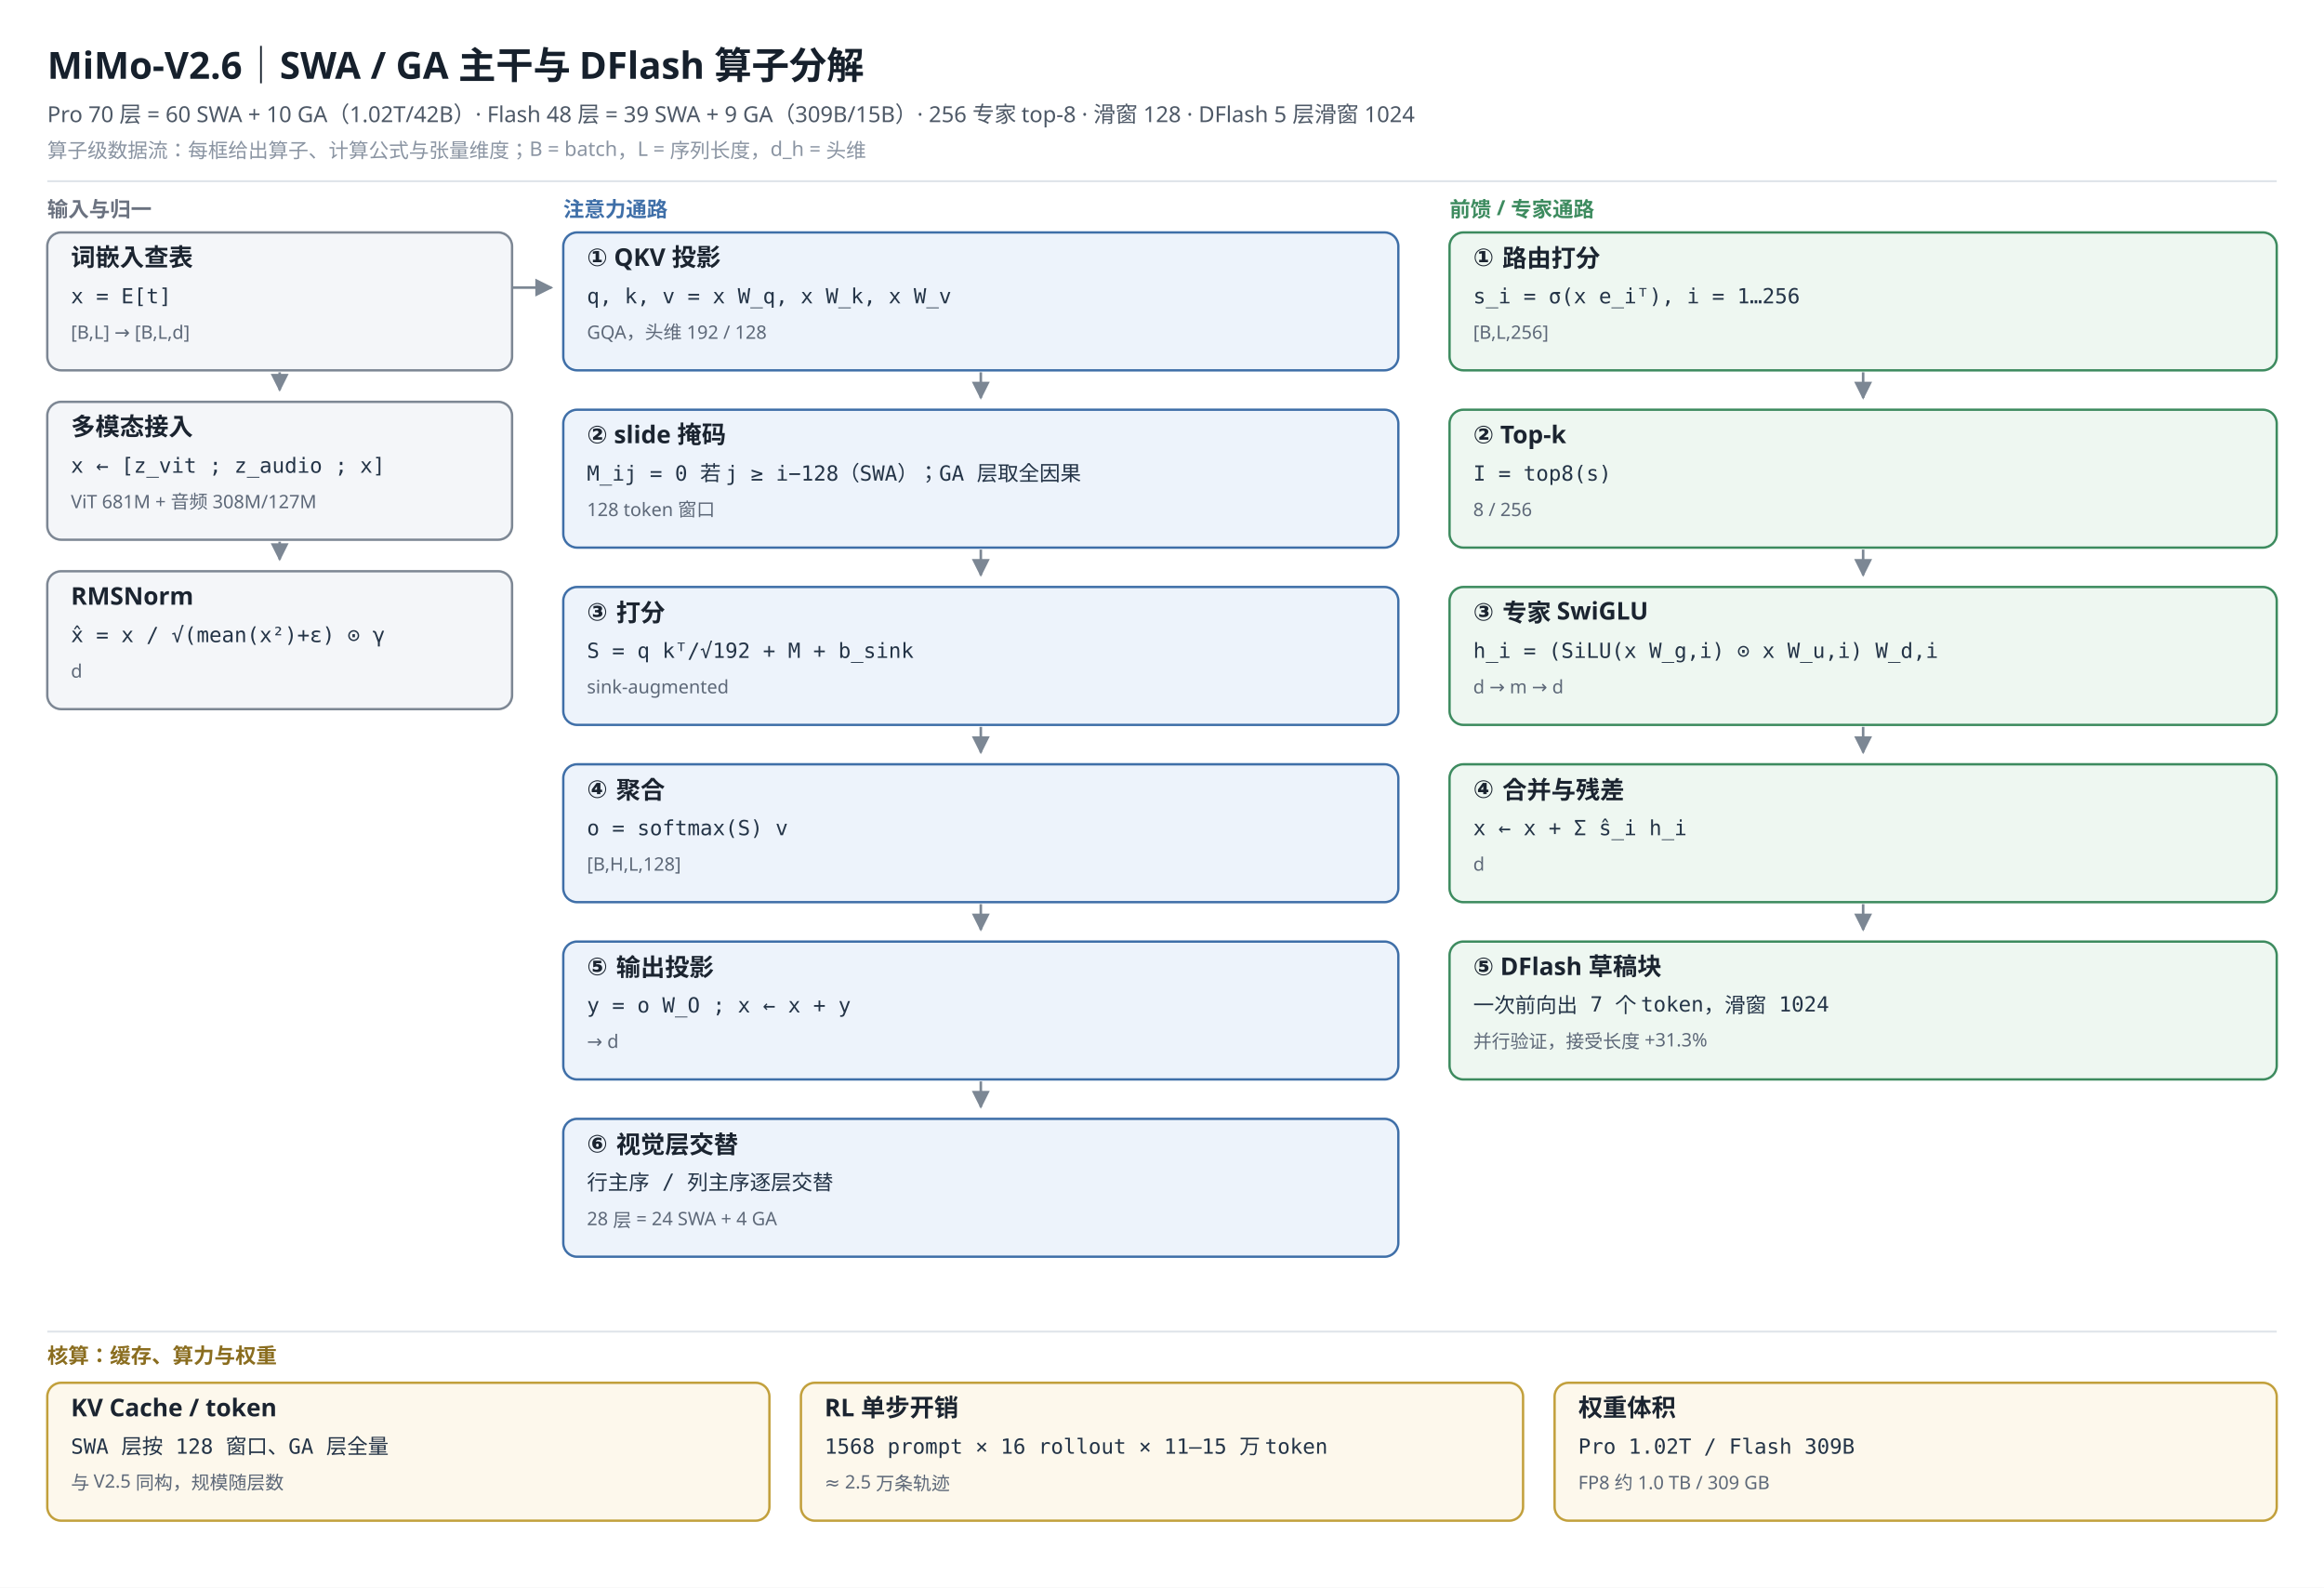
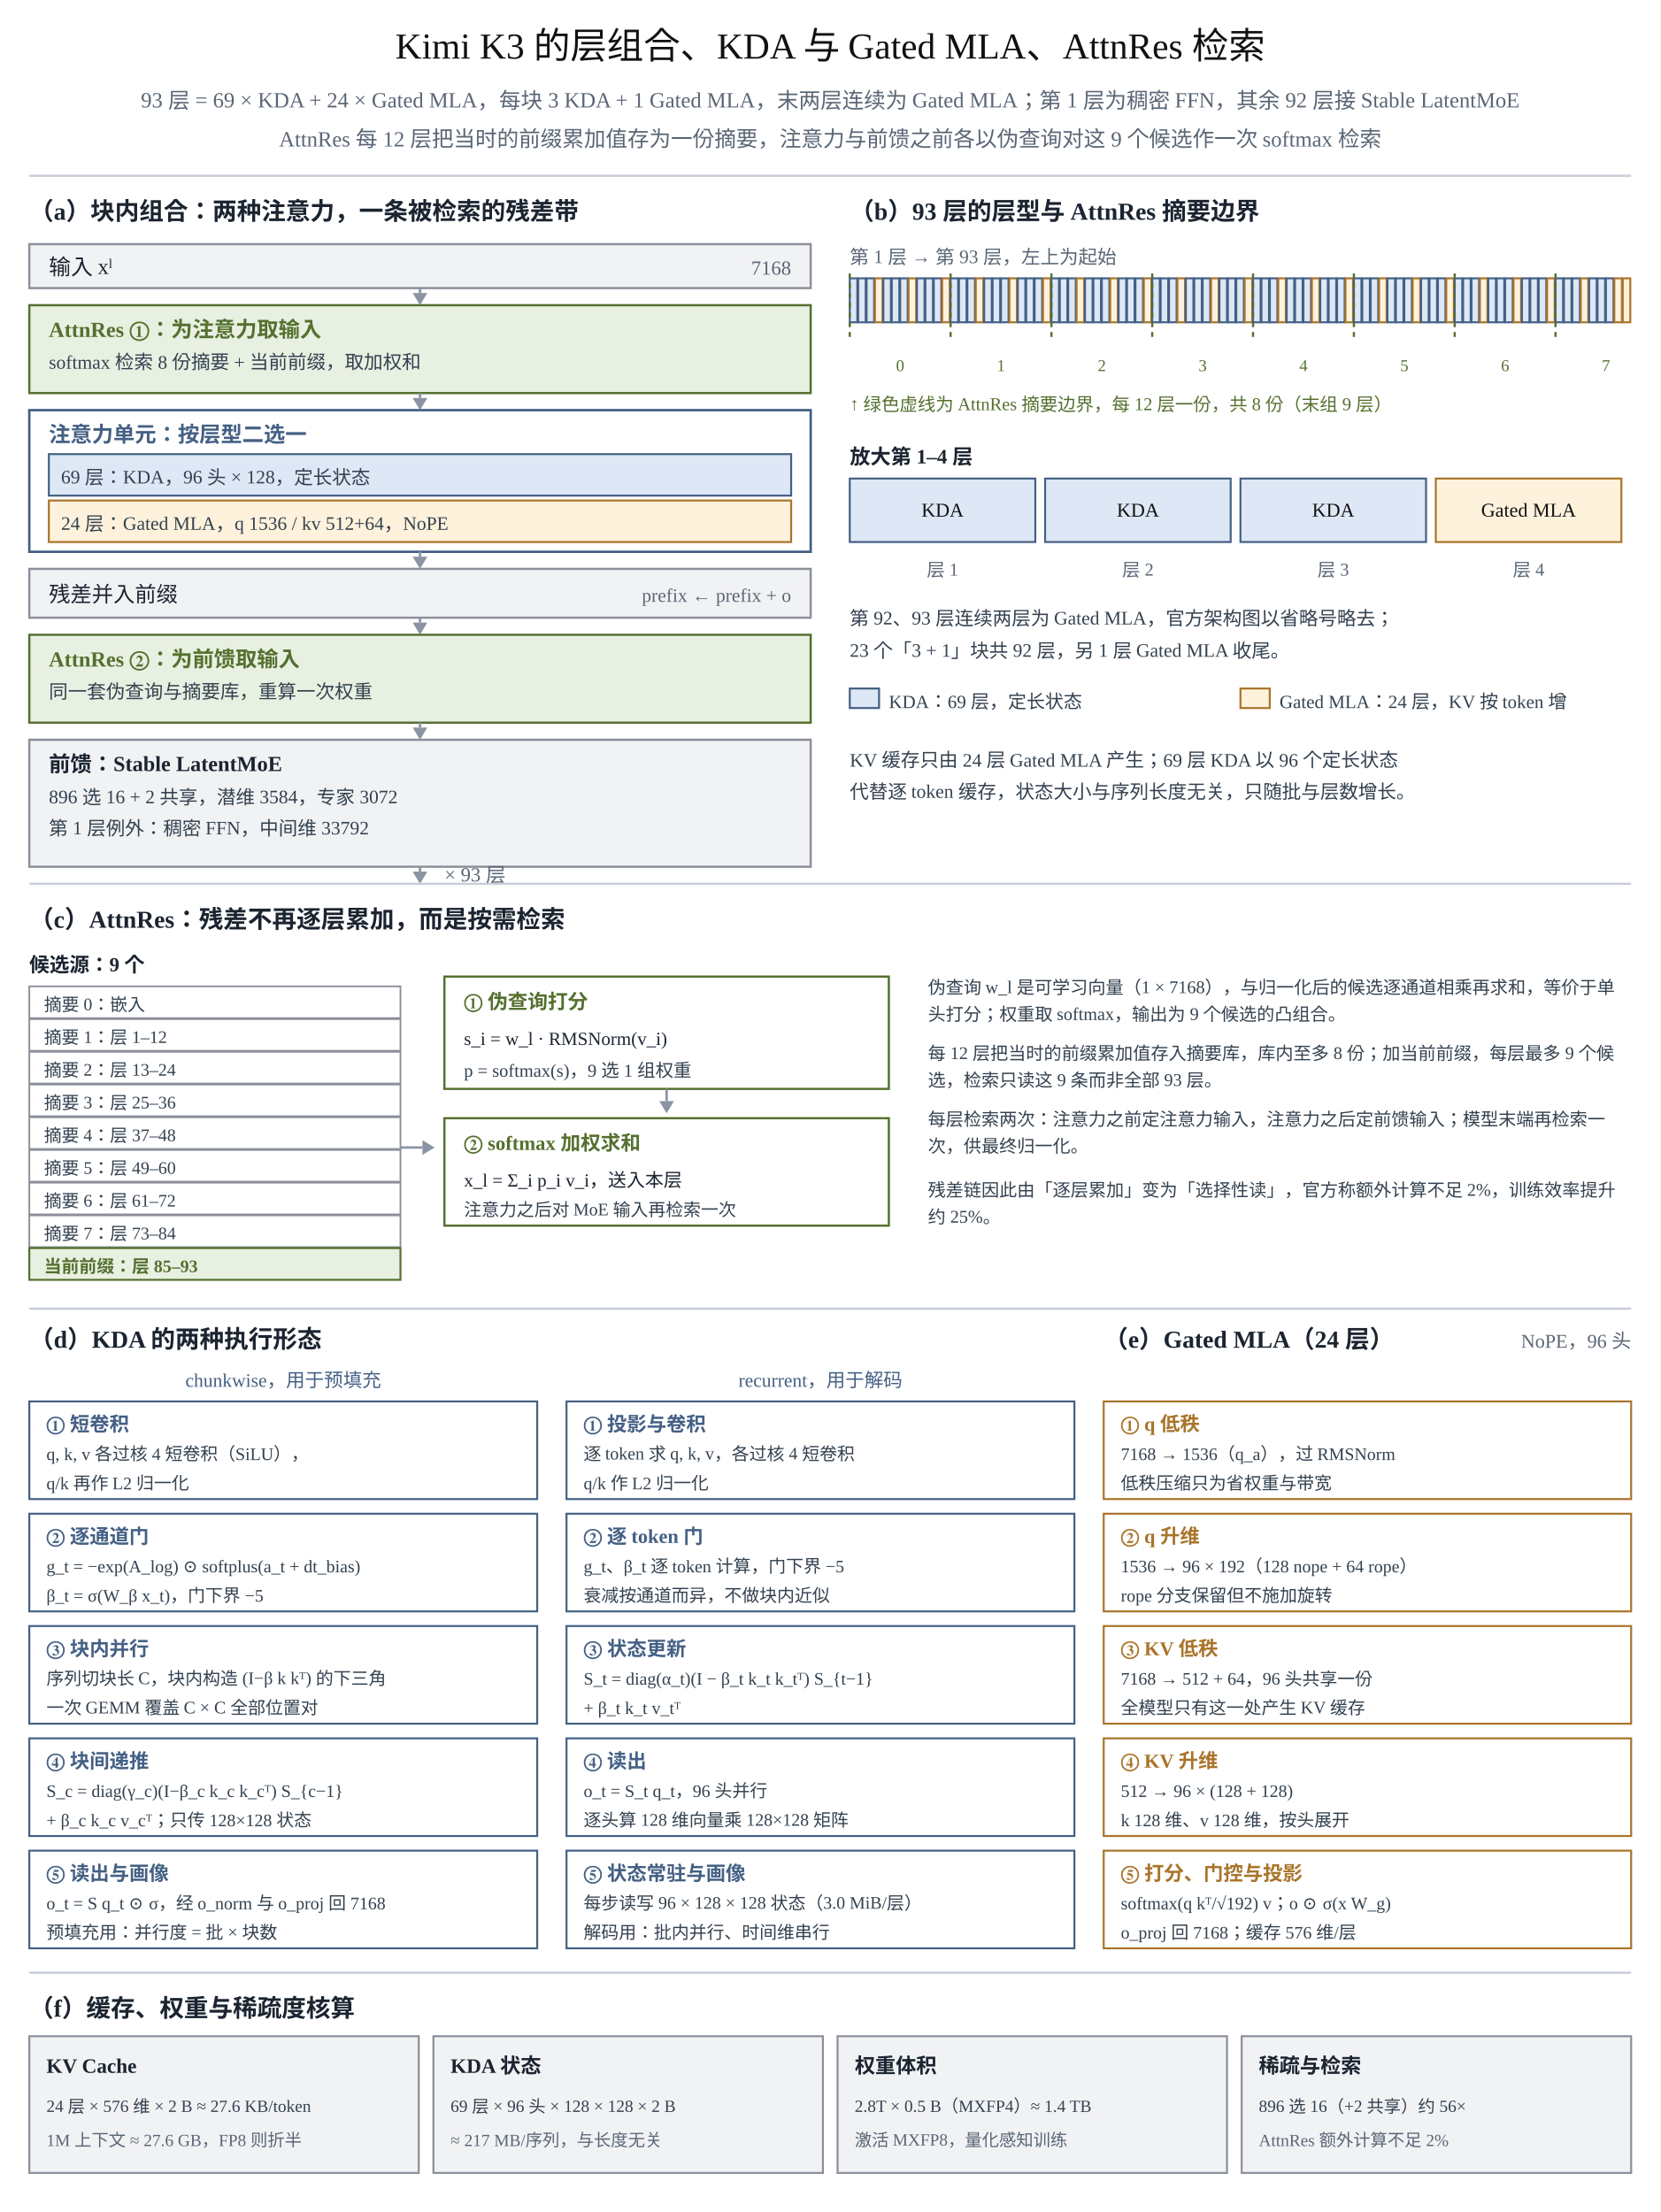
- <svg xmlns="http://www.w3.org/2000/svg" width="1180" height="806" viewBox="0 0 1180 806" font-family="Segoe UI, Microsoft YaHei, PingFang SC, sans-serif">
-   <defs>
-     <marker id="a" viewBox="0 0 10 10" refX="9" refY="5" markerWidth="7" markerHeight="7" orient="auto">
-       <path d="M0,0 L10,5 L0,10 z" fill="#7c8794" />
-     </marker>
-   </defs>
-   <rect width="1180" height="806" fill="#ffffff" />
-   <text x="24" y="40" font-size="19" font-weight="700" fill="#16202c">MiMo-V2.6｜SWA / GA 主干与 DFlash 算子分解</text>
-   <text x="24" y="62" font-size="11.2" fill="#4d5866">Pro 70 层 = 60 SWA + 10 GA（1.02T/42B）· Flash 48 层 = 39 SWA + 9 GA（309B/15B）· 256 专家 top-8 · 滑窗 128 · DFlash 5 层滑窗 1024</text>
-   <text x="24" y="80" font-size="10.2" fill="#8a94a2">算子级数据流：每框给出算子、计算公式与张量维度；B = batch，L = 序列长度，d_h = 头维</text>
-   <line x1="24" y1="92" x2="1156" y2="92" stroke="#dfe4ea" stroke-width="1" />
-   <text x="24" y="110" font-size="10.6" font-weight="700" fill="#6b7280">输入与归一</text>
-   <text x="286" y="110" font-size="10.6" font-weight="700" fill="#3f6fa8">注意力通路</text>
-   <text x="736" y="110" font-size="10.6" font-weight="700" fill="#3d8b5f">前馈 / 专家通路</text>
-   <rect x="24" y="118" width="236" height="70" rx="7" fill="#f4f6f9" stroke="#7d8794" stroke-width="1.2" />
-   <text x="36" y="135" font-size="12.4" font-weight="700" fill="#1b2430">词嵌入查表</text>
-   <text x="36" y="154" font-size="10.6" fill="#243447" font-family="Consolas, Cascadia Mono, monospace">x = E[t]</text>
-   <text x="36" y="172" font-size="9.4" fill="#5d6878">[B,L] → [B,L,d]</text>
-   <rect x="24" y="204" width="236" height="70" rx="7" fill="#f4f6f9" stroke="#7d8794" stroke-width="1.2" />
-   <text x="36" y="221" font-size="12.4" font-weight="700" fill="#1b2430">多模态接入</text>
-   <text x="36" y="240" font-size="10.6" fill="#243447" font-family="Consolas, Cascadia Mono, monospace">x ← [z_vit ; z_audio ; x]</text>
-   <text x="36" y="258" font-size="9.4" fill="#5d6878">ViT 681M + 音频 308M/127M</text>
-   <rect x="24" y="290" width="236" height="70" rx="7" fill="#f4f6f9" stroke="#7d8794" stroke-width="1.2" />
-   <text x="36" y="307" font-size="12.4" font-weight="700" fill="#1b2430">RMSNorm</text>
-   <text x="36" y="326" font-size="10.6" fill="#243447" font-family="Consolas, Cascadia Mono, monospace">x̂ = x / √(mean(x²)+ε) ⊙ γ</text>
-   <text x="36" y="344" font-size="9.4" fill="#5d6878">d</text>
-   <rect x="286" y="118" width="424" height="70" rx="7" fill="#edf3fb" stroke="#3f6fa8" stroke-width="1.2" />
-   <text x="298" y="135" font-size="12.4" font-weight="700" fill="#1b2430">① QKV 投影</text>
-   <text x="298" y="154" font-size="10.6" fill="#243447" font-family="Consolas, Cascadia Mono, monospace">q, k, v = x W_q, x W_k, x W_v</text>
-   <text x="298" y="172" font-size="9.4" fill="#5d6878">GQA，头维 192 / 128</text>
-   <rect x="286" y="208" width="424" height="70" rx="7" fill="#edf3fb" stroke="#3f6fa8" stroke-width="1.2" />
-   <text x="298" y="225" font-size="12.4" font-weight="700" fill="#1b2430">② slide 掩码</text>
-   <text x="298" y="244" font-size="10.6" fill="#243447" font-family="Consolas, Cascadia Mono, monospace">M_ij = 0 若 j ≥ i−128（SWA）；GA 层取全因果</text>
-   <text x="298" y="262" font-size="9.4" fill="#5d6878">128 token 窗口</text>
-   <rect x="286" y="298" width="424" height="70" rx="7" fill="#edf3fb" stroke="#3f6fa8" stroke-width="1.2" />
-   <text x="298" y="315" font-size="12.4" font-weight="700" fill="#1b2430">③ 打分</text>
-   <text x="298" y="334" font-size="10.6" fill="#243447" font-family="Consolas, Cascadia Mono, monospace">S = q kᵀ/√192 + M + b_sink</text>
-   <text x="298" y="352" font-size="9.4" fill="#5d6878">sink-augmented</text>
-   <rect x="286" y="388" width="424" height="70" rx="7" fill="#edf3fb" stroke="#3f6fa8" stroke-width="1.2" />
-   <text x="298" y="405" font-size="12.4" font-weight="700" fill="#1b2430">④ 聚合</text>
-   <text x="298" y="424" font-size="10.6" fill="#243447" font-family="Consolas, Cascadia Mono, monospace">o = softmax(S) v</text>
-   <text x="298" y="442" font-size="9.4" fill="#5d6878">[B,H,L,128]</text>
-   <rect x="286" y="478" width="424" height="70" rx="7" fill="#edf3fb" stroke="#3f6fa8" stroke-width="1.2" />
-   <text x="298" y="495" font-size="12.4" font-weight="700" fill="#1b2430">⑤ 输出投影</text>
-   <text x="298" y="514" font-size="10.6" fill="#243447" font-family="Consolas, Cascadia Mono, monospace">y = o W_O ;  x ← x + y</text>
-   <text x="298" y="532" font-size="9.4" fill="#5d6878">→ d</text>
-   <rect x="286" y="568" width="424" height="70" rx="7" fill="#edf3fb" stroke="#3f6fa8" stroke-width="1.2" />
-   <text x="298" y="585" font-size="12.4" font-weight="700" fill="#1b2430">⑥ 视觉层交替</text>
-   <text x="298" y="604" font-size="10.6" fill="#243447" font-family="Consolas, Cascadia Mono, monospace">行主序 / 列主序逐层交替</text>
-   <text x="298" y="622" font-size="9.4" fill="#5d6878">28 层 = 24 SWA + 4 GA</text>
-   <rect x="736" y="118" width="420" height="70" rx="7" fill="#eef7f1" stroke="#3d8b5f" stroke-width="1.2" />
-   <text x="748" y="135" font-size="12.4" font-weight="700" fill="#1b2430">① 路由打分</text>
-   <text x="748" y="154" font-size="10.6" fill="#243447" font-family="Consolas, Cascadia Mono, monospace">s_i = σ(x e_iᵀ),  i = 1…256</text>
-   <text x="748" y="172" font-size="9.4" fill="#5d6878">[B,L,256]</text>
-   <rect x="736" y="208" width="420" height="70" rx="7" fill="#eef7f1" stroke="#3d8b5f" stroke-width="1.2" />
-   <text x="748" y="225" font-size="12.4" font-weight="700" fill="#1b2430">② Top-k</text>
-   <text x="748" y="244" font-size="10.6" fill="#243447" font-family="Consolas, Cascadia Mono, monospace">I = top8(s)</text>
-   <text x="748" y="262" font-size="9.4" fill="#5d6878">8 / 256</text>
-   <rect x="736" y="298" width="420" height="70" rx="7" fill="#eef7f1" stroke="#3d8b5f" stroke-width="1.2" />
-   <text x="748" y="315" font-size="12.4" font-weight="700" fill="#1b2430">③ 专家 SwiGLU</text>
-   <text x="748" y="334" font-size="10.6" fill="#243447" font-family="Consolas, Cascadia Mono, monospace">h_i = (SiLU(x W_g,i) ⊙ x W_u,i) W_d,i</text>
-   <text x="748" y="352" font-size="9.4" fill="#5d6878">d → m → d</text>
-   <rect x="736" y="388" width="420" height="70" rx="7" fill="#eef7f1" stroke="#3d8b5f" stroke-width="1.2" />
-   <text x="748" y="405" font-size="12.4" font-weight="700" fill="#1b2430">④ 合并与残差</text>
-   <text x="748" y="424" font-size="10.6" fill="#243447" font-family="Consolas, Cascadia Mono, monospace">x ← x + Σ ŝ_i h_i</text>
-   <text x="748" y="442" font-size="9.4" fill="#5d6878">d</text>
-   <rect x="736" y="478" width="420" height="70" rx="7" fill="#eef7f1" stroke="#3d8b5f" stroke-width="1.2" />
-   <text x="748" y="495" font-size="12.4" font-weight="700" fill="#1b2430">⑤ DFlash 草稿块</text>
-   <text x="748" y="514" font-size="10.6" fill="#243447" font-family="Consolas, Cascadia Mono, monospace">一次前向出 7 个 token，滑窗 1024</text>
-   <text x="748" y="532" font-size="9.4" fill="#5d6878">并行验证，接受长度 +31.3%</text>
-   <line x1="142.0" y1="189" x2="142.0" y2="198" stroke="#7c8794" stroke-width="1.3" marker-end="url(#a)" />
-   <line x1="142.0" y1="275" x2="142.0" y2="284" stroke="#7c8794" stroke-width="1.3" marker-end="url(#a)" />
-   <line x1="498.0" y1="189" x2="498.0" y2="202" stroke="#7c8794" stroke-width="1.3" marker-end="url(#a)" />
-   <line x1="498.0" y1="279" x2="498.0" y2="292" stroke="#7c8794" stroke-width="1.3" marker-end="url(#a)" />
-   <line x1="498.0" y1="369" x2="498.0" y2="382" stroke="#7c8794" stroke-width="1.3" marker-end="url(#a)" />
-   <line x1="498.0" y1="459" x2="498.0" y2="472" stroke="#7c8794" stroke-width="1.3" marker-end="url(#a)" />
-   <line x1="498.0" y1="549" x2="498.0" y2="562" stroke="#7c8794" stroke-width="1.3" marker-end="url(#a)" />
-   <line x1="946.0" y1="189" x2="946.0" y2="202" stroke="#7c8794" stroke-width="1.3" marker-end="url(#a)" />
-   <line x1="946.0" y1="279" x2="946.0" y2="292" stroke="#7c8794" stroke-width="1.3" marker-end="url(#a)" />
-   <line x1="946.0" y1="369" x2="946.0" y2="382" stroke="#7c8794" stroke-width="1.3" marker-end="url(#a)" />
-   <line x1="946.0" y1="459" x2="946.0" y2="472" stroke="#7c8794" stroke-width="1.3" marker-end="url(#a)" />
-   <line x1="260" y1="146" x2="280" y2="146" stroke="#7c8794" stroke-width="1.3" marker-end="url(#a)" />
-   <line x1="24" y1="676" x2="1156" y2="676" stroke="#dfe4ea" stroke-width="1" />
-   <text x="24" y="692" font-size="10.6" font-weight="700" fill="#8a6d1f">核算：缓存、算力与权重</text>
-   <rect x="24.0" y="702" width="366.667" height="70" rx="7" fill="#fdf8ec" stroke="#c2a03c" stroke-width="1.2" />
-   <text x="36.0" y="719" font-size="12.4" font-weight="700" fill="#1b2430">KV Cache / token</text>
-   <text x="36.0" y="738" font-size="10.6" fill="#243447" font-family="Consolas, Cascadia Mono, monospace">SWA 层按 128 窗口、GA 层全量</text>
-   <text x="36.0" y="756" font-size="9.4" fill="#5d6878">与 V2.5 同构，规模随层数</text>
-   <rect x="406.667" y="702" width="366.667" height="70" rx="7" fill="#fdf8ec" stroke="#c2a03c" stroke-width="1.2" />
-   <text x="418.667" y="719" font-size="12.4" font-weight="700" fill="#1b2430">RL 单步开销</text>
-   <text x="418.667" y="738" font-size="10.6" fill="#243447" font-family="Consolas, Cascadia Mono, monospace">1568 prompt × 16 rollout × 11–15 万 token</text>
-   <text x="418.667" y="756" font-size="9.4" fill="#5d6878">≈ 2.5 万条轨迹</text>
-   <rect x="789.333" y="702" width="366.667" height="70" rx="7" fill="#fdf8ec" stroke="#c2a03c" stroke-width="1.2" />
-   <text x="801.333" y="719" font-size="12.4" font-weight="700" fill="#1b2430">权重体积</text>
-   <text x="801.333" y="738" font-size="10.6" fill="#243447" font-family="Consolas, Cascadia Mono, monospace">Pro 1.02T / Flash 309B</text>
-   <text x="801.333" y="756" font-size="9.4" fill="#5d6878">FP8 约 1.0 TB / 309 GB</text>
+ <svg xmlns="http://www.w3.org/2000/svg" viewBox="0 0 680 906" font-family="Georgia, 'Times New Roman', serif">
+   <rect x="0" y="0" width="680" height="906" fill="#ffffff" />
+   <text x="340.0" y="24" font-size="15" fill="#111111" text-anchor="middle">Kimi K3 的层组合、KDA 与 Gated MLA、AttnRes 检索</text>
+   <text x="340.0" y="44" font-size="8.9" fill="#5a6675" text-anchor="middle">93 层 = 69 × KDA + 24 × Gated MLA，每块 3 KDA + 1 Gated MLA，末两层连续为 Gated MLA；第 1 层为稠密 FFN，其余 92 层接 Stable LatentMoE</text>
+   <text x="340.0" y="60" font-size="8.9" fill="#5a6675" text-anchor="middle">AttnRes 每 12 层把当时的前缀累加值存为一份摘要，注意力与前馈之前各以伪查询对这 9 个候选作一次 softmax 检索</text>
+   <line x1="12" y1="72" x2="668" y2="72" stroke="#c9cfd8" stroke-width="0.9" />
+   <text x="12" y="90" font-size="10.0" fill="#1b2430" font-weight="bold">（a）块内组合：两种注意力，一条被检索的残差带</text>
+   <rect x="12" y="100" width="320" height="18" fill="#f1f2f4" stroke="#8b8f99" stroke-width="0.9" />
+   <text x="20" y="112.5" font-size="9.0" fill="#1b2430">输入 xˡ</text>
+   <text x="324" y="112.5" font-size="8.2" fill="#5a6675" text-anchor="end">7168</text>
+   <line x1="172.0" y1="118" x2="172.0" y2="120" stroke="#8a94a3" stroke-width="1" />
+   <path d="M169.0,120 L172.0,125 L175.0,120 z" fill="#8a94a3" />
+   <rect x="12" y="125" width="320" height="36" fill="#e8f0e2" stroke="#55702f" stroke-width="0.9" />
+   <text x="20" y="138" font-size="8.8" fill="#55702f" font-weight="bold">AttnRes ①：为注意力取输入</text>
+   <text x="20" y="151" font-size="7.8" fill="#33414f">softmax 检索 8 份摘要 + 当前前缀，取加权和</text>
+   <line x1="172.0" y1="161" x2="172.0" y2="163" stroke="#8a94a3" stroke-width="1" />
+   <path d="M169.0,163 L172.0,168 L175.0,163 z" fill="#8a94a3" />
+   <rect x="12" y="168" width="320" height="58" fill="#ffffff" stroke="#446084" stroke-width="1.0" />
+   <text x="20" y="181" font-size="8.8" fill="#446084" font-weight="bold">注意力单元：按层型二选一</text>
+   <rect x="20" y="186" width="304" height="17" fill="#dde7f5" stroke="#446084" stroke-width="0.8" />
+   <text x="25" y="198" font-size="7.8" fill="#33414f">69 层：KDA，96 头 × 128，定长状态</text>
+   <rect x="20" y="205" width="304" height="17" fill="#fff2dc" stroke="#a9742a" stroke-width="0.8" />
+   <text x="25" y="217" font-size="7.8" fill="#33414f">24 层：Gated MLA，q 1536 / kv 512+64，NoPE</text>
+   <line x1="172.0" y1="226" x2="172.0" y2="228" stroke="#8a94a3" stroke-width="1" />
+   <path d="M169.0,228 L172.0,233 L175.0,228 z" fill="#8a94a3" />
+   <rect x="12" y="233" width="320" height="20" fill="#f1f2f4" stroke="#8b8f99" stroke-width="0.9" />
+   <text x="20" y="246.5" font-size="8.8" fill="#1b2430">残差并入前缀</text>
+   <text x="324" y="246.5" font-size="7.8" fill="#5a6675" text-anchor="end">prefix ← prefix + o</text>
+   <line x1="172.0" y1="253" x2="172.0" y2="255" stroke="#8a94a3" stroke-width="1" />
+   <path d="M169.0,255 L172.0,260 L175.0,255 z" fill="#8a94a3" />
+   <rect x="12" y="260" width="320" height="36" fill="#e8f0e2" stroke="#55702f" stroke-width="0.9" />
+   <text x="20" y="273" font-size="8.8" fill="#55702f" font-weight="bold">AttnRes ②：为前馈取输入</text>
+   <text x="20" y="286" font-size="7.8" fill="#33414f">同一套伪查询与摘要库，重算一次权重</text>
+   <line x1="172.0" y1="296" x2="172.0" y2="298" stroke="#8a94a3" stroke-width="1" />
+   <path d="M169.0,298 L172.0,303 L175.0,298 z" fill="#8a94a3" />
+   <rect x="12" y="303" width="320" height="52" fill="#f1f2f4" stroke="#8b8f99" stroke-width="0.9" />
+   <text x="20" y="316" font-size="8.8" fill="#1b2430" font-weight="bold">前馈：Stable LatentMoE</text>
+   <text x="20" y="329" font-size="7.8" fill="#33414f">896 选 16 + 2 共享，潜维 3584，专家 3072</text>
+   <text x="20" y="342" font-size="7.8" fill="#33414f">第 1 层例外：稠密 FFN，中间维 33792</text>
+   <line x1="172.0" y1="355" x2="172.0" y2="357" stroke="#8a94a3" stroke-width="1" />
+   <path d="M169.0,357 L172.0,362 L175.0,357 z" fill="#8a94a3" />
+   <text x="182.0" y="361" font-size="8.2" fill="#5a6675">× 93 层</text>
+   <text x="348" y="90" font-size="10.0" fill="#1b2430" font-weight="bold">（b）93 层的层型与 AttnRes 摘要边界</text>
+   <text x="348" y="108" font-size="7.8" fill="#5a6675">第 1 层 → 第 93 层，左上为起始</text>
+   <rect x="348.0" y="114" width="3.091" height="18" fill="#dde7f5" stroke="#446084" stroke-width="0.8" />
+   <rect x="351.441" y="114" width="3.091" height="18" fill="#dde7f5" stroke="#446084" stroke-width="0.8" />
+   <rect x="354.882" y="114" width="3.091" height="18" fill="#dde7f5" stroke="#446084" stroke-width="0.8" />
+   <rect x="358.323" y="114" width="3.091" height="18" fill="#fff2dc" stroke="#a9742a" stroke-width="0.8" />
+   <rect x="361.763" y="114" width="3.091" height="18" fill="#dde7f5" stroke="#446084" stroke-width="0.8" />
+   <rect x="365.204" y="114" width="3.091" height="18" fill="#dde7f5" stroke="#446084" stroke-width="0.8" />
+   <rect x="368.645" y="114" width="3.091" height="18" fill="#dde7f5" stroke="#446084" stroke-width="0.8" />
+   <rect x="372.086" y="114" width="3.091" height="18" fill="#fff2dc" stroke="#a9742a" stroke-width="0.8" />
+   <rect x="375.527" y="114" width="3.091" height="18" fill="#dde7f5" stroke="#446084" stroke-width="0.8" />
+   <rect x="378.968" y="114" width="3.091" height="18" fill="#dde7f5" stroke="#446084" stroke-width="0.8" />
+   <rect x="382.409" y="114" width="3.091" height="18" fill="#dde7f5" stroke="#446084" stroke-width="0.8" />
+   <rect x="385.849" y="114" width="3.091" height="18" fill="#fff2dc" stroke="#a9742a" stroke-width="0.8" />
+   <rect x="389.29" y="114" width="3.091" height="18" fill="#dde7f5" stroke="#446084" stroke-width="0.8" />
+   <rect x="392.731" y="114" width="3.091" height="18" fill="#dde7f5" stroke="#446084" stroke-width="0.8" />
+   <rect x="396.172" y="114" width="3.091" height="18" fill="#dde7f5" stroke="#446084" stroke-width="0.8" />
+   <rect x="399.613" y="114" width="3.091" height="18" fill="#fff2dc" stroke="#a9742a" stroke-width="0.8" />
+   <rect x="403.054" y="114" width="3.091" height="18" fill="#dde7f5" stroke="#446084" stroke-width="0.8" />
+   <rect x="406.495" y="114" width="3.091" height="18" fill="#dde7f5" stroke="#446084" stroke-width="0.8" />
+   <rect x="409.935" y="114" width="3.091" height="18" fill="#dde7f5" stroke="#446084" stroke-width="0.8" />
+   <rect x="413.376" y="114" width="3.091" height="18" fill="#fff2dc" stroke="#a9742a" stroke-width="0.8" />
+   <rect x="416.817" y="114" width="3.091" height="18" fill="#dde7f5" stroke="#446084" stroke-width="0.8" />
+   <rect x="420.258" y="114" width="3.091" height="18" fill="#dde7f5" stroke="#446084" stroke-width="0.8" />
+   <rect x="423.699" y="114" width="3.091" height="18" fill="#dde7f5" stroke="#446084" stroke-width="0.8" />
+   <rect x="427.14" y="114" width="3.091" height="18" fill="#fff2dc" stroke="#a9742a" stroke-width="0.8" />
+   <rect x="430.581" y="114" width="3.091" height="18" fill="#dde7f5" stroke="#446084" stroke-width="0.8" />
+   <rect x="434.022" y="114" width="3.091" height="18" fill="#dde7f5" stroke="#446084" stroke-width="0.8" />
+   <rect x="437.462" y="114" width="3.091" height="18" fill="#dde7f5" stroke="#446084" stroke-width="0.8" />
+   <rect x="440.903" y="114" width="3.091" height="18" fill="#fff2dc" stroke="#a9742a" stroke-width="0.8" />
+   <rect x="444.344" y="114" width="3.091" height="18" fill="#dde7f5" stroke="#446084" stroke-width="0.8" />
+   <rect x="447.785" y="114" width="3.091" height="18" fill="#dde7f5" stroke="#446084" stroke-width="0.8" />
+   <rect x="451.226" y="114" width="3.091" height="18" fill="#dde7f5" stroke="#446084" stroke-width="0.8" />
+   <rect x="454.667" y="114" width="3.091" height="18" fill="#fff2dc" stroke="#a9742a" stroke-width="0.8" />
+   <rect x="458.108" y="114" width="3.091" height="18" fill="#dde7f5" stroke="#446084" stroke-width="0.8" />
+   <rect x="461.548" y="114" width="3.091" height="18" fill="#dde7f5" stroke="#446084" stroke-width="0.8" />
+   <rect x="464.989" y="114" width="3.091" height="18" fill="#dde7f5" stroke="#446084" stroke-width="0.8" />
+   <rect x="468.43" y="114" width="3.091" height="18" fill="#fff2dc" stroke="#a9742a" stroke-width="0.8" />
+   <rect x="471.871" y="114" width="3.091" height="18" fill="#dde7f5" stroke="#446084" stroke-width="0.8" />
+   <rect x="475.312" y="114" width="3.091" height="18" fill="#dde7f5" stroke="#446084" stroke-width="0.8" />
+   <rect x="478.753" y="114" width="3.091" height="18" fill="#dde7f5" stroke="#446084" stroke-width="0.8" />
+   <rect x="482.194" y="114" width="3.091" height="18" fill="#fff2dc" stroke="#a9742a" stroke-width="0.8" />
+   <rect x="485.634" y="114" width="3.091" height="18" fill="#dde7f5" stroke="#446084" stroke-width="0.8" />
+   <rect x="489.075" y="114" width="3.091" height="18" fill="#dde7f5" stroke="#446084" stroke-width="0.8" />
+   <rect x="492.516" y="114" width="3.091" height="18" fill="#dde7f5" stroke="#446084" stroke-width="0.8" />
+   <rect x="495.957" y="114" width="3.091" height="18" fill="#fff2dc" stroke="#a9742a" stroke-width="0.8" />
+   <rect x="499.398" y="114" width="3.091" height="18" fill="#dde7f5" stroke="#446084" stroke-width="0.8" />
+   <rect x="502.839" y="114" width="3.091" height="18" fill="#dde7f5" stroke="#446084" stroke-width="0.8" />
+   <rect x="506.28" y="114" width="3.091" height="18" fill="#dde7f5" stroke="#446084" stroke-width="0.8" />
+   <rect x="509.72" y="114" width="3.091" height="18" fill="#fff2dc" stroke="#a9742a" stroke-width="0.8" />
+   <rect x="513.161" y="114" width="3.091" height="18" fill="#dde7f5" stroke="#446084" stroke-width="0.8" />
+   <rect x="516.602" y="114" width="3.091" height="18" fill="#dde7f5" stroke="#446084" stroke-width="0.8" />
+   <rect x="520.043" y="114" width="3.091" height="18" fill="#dde7f5" stroke="#446084" stroke-width="0.8" />
+   <rect x="523.484" y="114" width="3.091" height="18" fill="#fff2dc" stroke="#a9742a" stroke-width="0.8" />
+   <rect x="526.925" y="114" width="3.091" height="18" fill="#dde7f5" stroke="#446084" stroke-width="0.8" />
+   <rect x="530.366" y="114" width="3.091" height="18" fill="#dde7f5" stroke="#446084" stroke-width="0.8" />
+   <rect x="533.806" y="114" width="3.091" height="18" fill="#dde7f5" stroke="#446084" stroke-width="0.8" />
+   <rect x="537.247" y="114" width="3.091" height="18" fill="#fff2dc" stroke="#a9742a" stroke-width="0.8" />
+   <rect x="540.688" y="114" width="3.091" height="18" fill="#dde7f5" stroke="#446084" stroke-width="0.8" />
+   <rect x="544.129" y="114" width="3.091" height="18" fill="#dde7f5" stroke="#446084" stroke-width="0.8" />
+   <rect x="547.57" y="114" width="3.091" height="18" fill="#dde7f5" stroke="#446084" stroke-width="0.8" />
+   <rect x="551.011" y="114" width="3.091" height="18" fill="#fff2dc" stroke="#a9742a" stroke-width="0.8" />
+   <rect x="554.452" y="114" width="3.091" height="18" fill="#dde7f5" stroke="#446084" stroke-width="0.8" />
+   <rect x="557.892" y="114" width="3.091" height="18" fill="#dde7f5" stroke="#446084" stroke-width="0.8" />
+   <rect x="561.333" y="114" width="3.091" height="18" fill="#dde7f5" stroke="#446084" stroke-width="0.8" />
+   <rect x="564.774" y="114" width="3.091" height="18" fill="#fff2dc" stroke="#a9742a" stroke-width="0.8" />
+   <rect x="568.215" y="114" width="3.091" height="18" fill="#dde7f5" stroke="#446084" stroke-width="0.8" />
+   <rect x="571.656" y="114" width="3.091" height="18" fill="#dde7f5" stroke="#446084" stroke-width="0.8" />
+   <rect x="575.097" y="114" width="3.091" height="18" fill="#dde7f5" stroke="#446084" stroke-width="0.8" />
+   <rect x="578.538" y="114" width="3.091" height="18" fill="#fff2dc" stroke="#a9742a" stroke-width="0.8" />
+   <rect x="581.978" y="114" width="3.091" height="18" fill="#dde7f5" stroke="#446084" stroke-width="0.8" />
+   <rect x="585.419" y="114" width="3.091" height="18" fill="#dde7f5" stroke="#446084" stroke-width="0.8" />
+   <rect x="588.86" y="114" width="3.091" height="18" fill="#dde7f5" stroke="#446084" stroke-width="0.8" />
+   <rect x="592.301" y="114" width="3.091" height="18" fill="#fff2dc" stroke="#a9742a" stroke-width="0.8" />
+   <rect x="595.742" y="114" width="3.091" height="18" fill="#dde7f5" stroke="#446084" stroke-width="0.8" />
+   <rect x="599.183" y="114" width="3.091" height="18" fill="#dde7f5" stroke="#446084" stroke-width="0.8" />
+   <rect x="602.624" y="114" width="3.091" height="18" fill="#dde7f5" stroke="#446084" stroke-width="0.8" />
+   <rect x="606.065" y="114" width="3.091" height="18" fill="#fff2dc" stroke="#a9742a" stroke-width="0.8" />
+   <rect x="609.505" y="114" width="3.091" height="18" fill="#dde7f5" stroke="#446084" stroke-width="0.8" />
+   <rect x="612.946" y="114" width="3.091" height="18" fill="#dde7f5" stroke="#446084" stroke-width="0.8" />
+   <rect x="616.387" y="114" width="3.091" height="18" fill="#dde7f5" stroke="#446084" stroke-width="0.8" />
+   <rect x="619.828" y="114" width="3.091" height="18" fill="#fff2dc" stroke="#a9742a" stroke-width="0.8" />
+   <rect x="623.269" y="114" width="3.091" height="18" fill="#dde7f5" stroke="#446084" stroke-width="0.8" />
+   <rect x="626.71" y="114" width="3.091" height="18" fill="#dde7f5" stroke="#446084" stroke-width="0.8" />
+   <rect x="630.151" y="114" width="3.091" height="18" fill="#dde7f5" stroke="#446084" stroke-width="0.8" />
+   <rect x="633.591" y="114" width="3.091" height="18" fill="#fff2dc" stroke="#a9742a" stroke-width="0.8" />
+   <rect x="637.032" y="114" width="3.091" height="18" fill="#dde7f5" stroke="#446084" stroke-width="0.8" />
+   <rect x="640.473" y="114" width="3.091" height="18" fill="#dde7f5" stroke="#446084" stroke-width="0.8" />
+   <rect x="643.914" y="114" width="3.091" height="18" fill="#dde7f5" stroke="#446084" stroke-width="0.8" />
+   <rect x="647.355" y="114" width="3.091" height="18" fill="#fff2dc" stroke="#a9742a" stroke-width="0.8" />
+   <rect x="650.796" y="114" width="3.091" height="18" fill="#dde7f5" stroke="#446084" stroke-width="0.8" />
+   <rect x="654.237" y="114" width="3.091" height="18" fill="#dde7f5" stroke="#446084" stroke-width="0.8" />
+   <rect x="657.677" y="114" width="3.091" height="18" fill="#dde7f5" stroke="#446084" stroke-width="0.8" />
+   <rect x="661.118" y="114" width="3.091" height="18" fill="#fff2dc" stroke="#a9742a" stroke-width="0.8" />
+   <rect x="664.559" y="114" width="3.091" height="18" fill="#fff2dc" stroke="#a9742a" stroke-width="0.8" />
+   <line x1="348.0" y1="112" x2="348.0" y2="140" stroke="#55702f" stroke-width="0.9" stroke-dasharray="2 2" />
+   <text x="368.645" y="152" font-size="6.8" fill="#55702f" text-anchor="middle">0</text>
+   <line x1="389.29" y1="112" x2="389.29" y2="140" stroke="#55702f" stroke-width="0.9" stroke-dasharray="2 2" />
+   <text x="409.935" y="152" font-size="6.8" fill="#55702f" text-anchor="middle">1</text>
+   <line x1="430.581" y1="112" x2="430.581" y2="140" stroke="#55702f" stroke-width="0.9" stroke-dasharray="2 2" />
+   <text x="451.226" y="152" font-size="6.8" fill="#55702f" text-anchor="middle">2</text>
+   <line x1="471.871" y1="112" x2="471.871" y2="140" stroke="#55702f" stroke-width="0.9" stroke-dasharray="2 2" />
+   <text x="492.516" y="152" font-size="6.8" fill="#55702f" text-anchor="middle">3</text>
+   <line x1="513.161" y1="112" x2="513.161" y2="140" stroke="#55702f" stroke-width="0.9" stroke-dasharray="2 2" />
+   <text x="533.806" y="152" font-size="6.8" fill="#55702f" text-anchor="middle">4</text>
+   <line x1="554.452" y1="112" x2="554.452" y2="140" stroke="#55702f" stroke-width="0.9" stroke-dasharray="2 2" />
+   <text x="575.097" y="152" font-size="6.8" fill="#55702f" text-anchor="middle">5</text>
+   <line x1="595.742" y1="112" x2="595.742" y2="140" stroke="#55702f" stroke-width="0.9" stroke-dasharray="2 2" />
+   <text x="616.387" y="152" font-size="6.8" fill="#55702f" text-anchor="middle">6</text>
+   <line x1="637.032" y1="112" x2="637.032" y2="140" stroke="#55702f" stroke-width="0.9" stroke-dasharray="2 2" />
+   <text x="657.677" y="152" font-size="6.8" fill="#55702f" text-anchor="middle">7</text>
+   <text x="348" y="168" font-size="7.4" fill="#55702f">↑ 绿色虚线为 AttnRes 摘要边界，每 12 层一份，共 8 份（末组 9 层）</text>
+   <text x="348" y="190" font-size="8.4" fill="#1b2430" font-weight="bold">放大第 1–4 层</text>
+   <rect x="348.0" y="196" width="76.0" height="26" fill="#dde7f5" stroke="#446084" stroke-width="0.8" />
+   <text x="386.0" y="211.6" font-size="8.0" fill="#111111" text-anchor="middle">KDA</text>
+   <text x="386.0" y="236" font-size="7.4" fill="#5a6675" text-anchor="middle">层 1</text>
+   <rect x="428.0" y="196" width="76.0" height="26" fill="#dde7f5" stroke="#446084" stroke-width="0.8" />
+   <text x="466.0" y="211.6" font-size="8.0" fill="#111111" text-anchor="middle">KDA</text>
+   <text x="466.0" y="236" font-size="7.4" fill="#5a6675" text-anchor="middle">层 2</text>
+   <rect x="508.0" y="196" width="76.0" height="26" fill="#dde7f5" stroke="#446084" stroke-width="0.8" />
+   <text x="546.0" y="211.6" font-size="8.0" fill="#111111" text-anchor="middle">KDA</text>
+   <text x="546.0" y="236" font-size="7.4" fill="#5a6675" text-anchor="middle">层 3</text>
+   <rect x="588.0" y="196" width="76.0" height="26" fill="#fff2dc" stroke="#a9742a" stroke-width="0.8" />
+   <text x="626.0" y="211.6" font-size="8.0" fill="#111111" text-anchor="middle">Gated MLA</text>
+   <text x="626.0" y="236" font-size="7.4" fill="#5a6675" text-anchor="middle">层 4</text>
+   <text x="348" y="256" font-size="7.8" fill="#33414f">第 92、93 层连续两层为 Gated MLA，官方架构图以省略号略去；</text>
+   <text x="348" y="269" font-size="7.8" fill="#33414f">23 个「3 + 1」块共 92 层，另 1 层 Gated MLA 收尾。</text>
+   <rect x="348" y="282" width="12" height="8" fill="#dde7f5" stroke="#446084" stroke-width="0.8" />
+   <text x="364" y="290" font-size="7.6" fill="#33414f">KDA：69 层，定长状态</text>
+   <rect x="508" y="282" width="12" height="8" fill="#fff2dc" stroke="#a9742a" stroke-width="0.8" />
+   <text x="524" y="290" font-size="7.6" fill="#33414f">Gated MLA：24 层，KV 按 token 增</text>
+   <text x="348" y="314" font-size="7.8" fill="#33414f">KV 缓存只由 24 层 Gated MLA 产生；69 层 KDA 以 96 个定长状态</text>
+   <text x="348" y="327" font-size="7.8" fill="#33414f">代替逐 token 缓存，状态大小与序列长度无关，只随批与层数增长。</text>
+   <line x1="12" y1="362" x2="668" y2="362" stroke="#c9cfd8" stroke-width="0.9" />
+   <text x="12" y="380" font-size="10.0" fill="#1b2430" font-weight="bold">（c）AttnRes：残差不再逐层累加，而是按需检索</text>
+   <text x="12" y="398" font-size="8.2" fill="#1b2430" font-weight="bold">候选源：9 个</text>
+   <rect x="12" y="404" width="152" height="13" fill="#ffffff" stroke="#8b8f99" stroke-width="0.7" />
+   <text x="18" y="414" font-size="7.2" fill="#33414f">摘要 0：嵌入</text>
+   <rect x="12" y="417.4" width="152" height="13" fill="#ffffff" stroke="#8b8f99" stroke-width="0.7" />
+   <text x="18" y="427.4" font-size="7.2" fill="#33414f">摘要 1：层 1–12</text>
+   <rect x="12" y="430.8" width="152" height="13" fill="#ffffff" stroke="#8b8f99" stroke-width="0.7" />
+   <text x="18" y="440.8" font-size="7.2" fill="#33414f">摘要 2：层 13–24</text>
+   <rect x="12" y="444.2" width="152" height="13" fill="#ffffff" stroke="#8b8f99" stroke-width="0.7" />
+   <text x="18" y="454.2" font-size="7.2" fill="#33414f">摘要 3：层 25–36</text>
+   <rect x="12" y="457.6" width="152" height="13" fill="#ffffff" stroke="#8b8f99" stroke-width="0.7" />
+   <text x="18" y="467.6" font-size="7.2" fill="#33414f">摘要 4：层 37–48</text>
+   <rect x="12" y="471" width="152" height="13" fill="#ffffff" stroke="#8b8f99" stroke-width="0.7" />
+   <text x="18" y="481" font-size="7.2" fill="#33414f">摘要 5：层 49–60</text>
+   <rect x="12" y="484.4" width="152" height="13" fill="#ffffff" stroke="#8b8f99" stroke-width="0.7" />
+   <text x="18" y="494.4" font-size="7.2" fill="#33414f">摘要 6：层 61–72</text>
+   <rect x="12" y="497.8" width="152" height="13" fill="#ffffff" stroke="#8b8f99" stroke-width="0.7" />
+   <text x="18" y="507.8" font-size="7.2" fill="#33414f">摘要 7：层 73–84</text>
+   <rect x="12" y="511.2" width="152" height="13" fill="#e8f0e2" stroke="#55702f" stroke-width="0.8" />
+   <text x="18" y="521.2" font-size="7.2" fill="#55702f" font-weight="bold">当前前缀：层 85–93</text>
+   <line x1="164" y1="470" x2="173" y2="470" stroke="#8a94a3" stroke-width="1" />
+   <path d="M173,467 L178,470 L173,473 z" fill="#8a94a3" />
+   <rect x="182" y="400" width="182" height="46" fill="#ffffff" stroke="#55702f" stroke-width="0.9" />
+   <text x="190" y="413" font-size="8.2" fill="#55702f" font-weight="bold">① 伪查询打分</text>
+   <text x="190" y="428" font-size="7.6" fill="#1b2430">s_i = w_l · RMSNorm(v_i)</text>
+   <text x="190" y="441" font-size="7.4" fill="#33414f">p = softmax(s)，9 选 1 组权重</text>
+   <line x1="273.0" y1="446" x2="273.0" y2="451" stroke="#8a94a3" stroke-width="1" />
+   <path d="M270.0,451 L273.0,456 L276.0,451 z" fill="#8a94a3" />
+   <rect x="182" y="458" width="182" height="44" fill="#ffffff" stroke="#55702f" stroke-width="0.9" />
+   <text x="190" y="471" font-size="8.2" fill="#55702f" font-weight="bold">② softmax 加权求和</text>
+   <text x="190" y="486" font-size="7.6" fill="#1b2430">x_l = Σ_i p_i v_i，送入本层</text>
+   <text x="190" y="498" font-size="7.2" fill="#33414f">注意力之后对 MoE 输入再检索一次</text>
+   <text x="380" y="407" font-size="7.3" fill="#33414f">伪查询 w_l 是可学习向量（1 × 7168），与归一化后的候选逐通道相乘再求和，等价于单</text>
+   <text x="380" y="418" font-size="7.3" fill="#33414f">头打分；权重取 softmax，输出为 9 个候选的凸组合。</text>
+   <text x="380" y="434" font-size="7.3" fill="#33414f">每 12 层把当时的前缀累加值存入摘要库，库内至多 8 份；加当前前缀，每层最多 9 个候</text>
+   <text x="380" y="445" font-size="7.3" fill="#33414f">选，检索只读这 9 条而非全部 93 层。</text>
+   <text x="380" y="461" font-size="7.3" fill="#33414f">每层检索两次：注意力之前定注意力输入，注意力之后定前馈输入；模型末端再检索一</text>
+   <text x="380" y="472" font-size="7.3" fill="#33414f">次，供最终归一化。</text>
+   <text x="380" y="490" font-size="7.3" fill="#33414f">残差链因此由「逐层累加」变为「选择性读」，官方称额外计算不足 2%，训练效率提升</text>
+   <text x="380" y="501" font-size="7.3" fill="#33414f">约 25%。</text>
+   <line x1="12" y1="536" x2="668" y2="536" stroke="#c9cfd8" stroke-width="0.9" />
+   <text x="12" y="552" font-size="10.0" fill="#1b2430" font-weight="bold">（d）KDA 的两种执行形态</text>
+   <text x="452" y="552" font-size="10.0" fill="#1b2430" font-weight="bold">（e）Gated MLA（24 层）</text>
+   <text x="668" y="552" font-size="8.0" fill="#5a6675" text-anchor="end">NoPE，96 头</text>
+   <rect x="12" y="574" width="208" height="40" fill="#ffffff" stroke="#446084" stroke-width="0.8" />
+   <text x="19" y="586" font-size="8.1" fill="#446084" font-weight="bold">① 短卷积</text>
+   <text x="19" y="598" font-size="7.2" fill="#33414f">q, k, v 各过核 4 短卷积（SiLU），</text>
+   <text x="19" y="610" font-size="7.2" fill="#33414f">q/k 再作 L2 归一化</text>
+   <rect x="12" y="620" width="208" height="40" fill="#ffffff" stroke="#446084" stroke-width="0.8" />
+   <text x="19" y="632" font-size="8.1" fill="#446084" font-weight="bold">② 逐通道门</text>
+   <text x="19" y="644" font-size="7.2" fill="#33414f">g_t = −exp(A_log) ⊙ softplus(a_t + dt_bias)</text>
+   <text x="19" y="656" font-size="7.2" fill="#33414f">β_t = σ(W_β x_t)，门下界 −5</text>
+   <rect x="12" y="666" width="208" height="40" fill="#ffffff" stroke="#446084" stroke-width="0.8" />
+   <text x="19" y="678" font-size="8.1" fill="#446084" font-weight="bold">③ 块内并行</text>
+   <text x="19" y="690" font-size="7.2" fill="#33414f">序列切块长 C，块内构造 (I−β k kᵀ) 的下三角</text>
+   <text x="19" y="702" font-size="7.2" fill="#33414f">一次 GEMM 覆盖 C × C 全部位置对</text>
+   <rect x="12" y="712" width="208" height="40" fill="#ffffff" stroke="#446084" stroke-width="0.8" />
+   <text x="19" y="724" font-size="8.1" fill="#446084" font-weight="bold">④ 块间递推</text>
+   <text x="19" y="736" font-size="7.2" fill="#33414f">S_c = diag(γ_c)(I−β_c k_c k_cᵀ) S_{c−1}</text>
+   <text x="19" y="748" font-size="7.2" fill="#33414f">         + β_c k_c v_cᵀ；只传 128×128 状态</text>
+   <rect x="12" y="758" width="208" height="40" fill="#ffffff" stroke="#446084" stroke-width="0.8" />
+   <text x="19" y="770" font-size="8.1" fill="#446084" font-weight="bold">⑤ 读出与画像</text>
+   <text x="19" y="782" font-size="7.2" fill="#33414f">o_t = S q_t ⊙ σ，经 o_norm 与 o_proj 回 7168</text>
+   <text x="19" y="794" font-size="7.2" fill="#33414f">预填充用：并行度 = 批 × 块数</text>
+   <text x="116" y="568" font-size="7.8" fill="#446084" text-anchor="middle">chunkwise，用于预填充</text>
+   <rect x="232" y="574" width="208" height="40" fill="#ffffff" stroke="#446084" stroke-width="0.8" />
+   <text x="239" y="586" font-size="8.1" fill="#446084" font-weight="bold">① 投影与卷积</text>
+   <text x="239" y="598" font-size="7.2" fill="#33414f">逐 token 求 q, k, v，各过核 4 短卷积</text>
+   <text x="239" y="610" font-size="7.2" fill="#33414f">q/k 作 L2 归一化</text>
+   <rect x="232" y="620" width="208" height="40" fill="#ffffff" stroke="#446084" stroke-width="0.8" />
+   <text x="239" y="632" font-size="8.1" fill="#446084" font-weight="bold">② 逐 token 门</text>
+   <text x="239" y="644" font-size="7.2" fill="#33414f">g_t、β_t 逐 token 计算，门下界 −5</text>
+   <text x="239" y="656" font-size="7.2" fill="#33414f">衰减按通道而异，不做块内近似</text>
+   <rect x="232" y="666" width="208" height="40" fill="#ffffff" stroke="#446084" stroke-width="0.8" />
+   <text x="239" y="678" font-size="8.1" fill="#446084" font-weight="bold">③ 状态更新</text>
+   <text x="239" y="690" font-size="7.2" fill="#33414f">S_t = diag(α_t)(I − β_t k_t k_tᵀ) S_{t−1}</text>
+   <text x="239" y="702" font-size="7.2" fill="#33414f">         + β_t k_t v_tᵀ</text>
+   <rect x="232" y="712" width="208" height="40" fill="#ffffff" stroke="#446084" stroke-width="0.8" />
+   <text x="239" y="724" font-size="8.1" fill="#446084" font-weight="bold">④ 读出</text>
+   <text x="239" y="736" font-size="7.2" fill="#33414f">o_t = S_t q_t，96 头并行</text>
+   <text x="239" y="748" font-size="7.2" fill="#33414f">逐头算 128 维向量乘 128×128 矩阵</text>
+   <rect x="232" y="758" width="208" height="40" fill="#ffffff" stroke="#446084" stroke-width="0.8" />
+   <text x="239" y="770" font-size="8.1" fill="#446084" font-weight="bold">⑤ 状态常驻与画像</text>
+   <text x="239" y="782" font-size="7.2" fill="#33414f">每步读写 96 × 128 × 128 状态（3.0 MiB/层）</text>
+   <text x="239" y="794" font-size="7.2" fill="#33414f">解码用：批内并行、时间维串行</text>
+   <text x="336" y="568" font-size="7.8" fill="#446084" text-anchor="middle">recurrent，用于解码</text>
+   <rect x="452" y="574" width="216" height="40" fill="#ffffff" stroke="#a9742a" stroke-width="0.8" />
+   <text x="459" y="586" font-size="8.1" fill="#a9742a" font-weight="bold">① q 低秩</text>
+   <text x="459" y="598" font-size="7.2" fill="#33414f">7168 → 1536（q_a），过 RMSNorm</text>
+   <text x="459" y="610" font-size="7.2" fill="#33414f">低秩压缩只为省权重与带宽</text>
+   <rect x="452" y="620" width="216" height="40" fill="#ffffff" stroke="#a9742a" stroke-width="0.8" />
+   <text x="459" y="632" font-size="8.1" fill="#a9742a" font-weight="bold">② q 升维</text>
+   <text x="459" y="644" font-size="7.2" fill="#33414f">1536 → 96 × 192（128 nope + 64 rope）</text>
+   <text x="459" y="656" font-size="7.2" fill="#33414f">rope 分支保留但不施加旋转</text>
+   <rect x="452" y="666" width="216" height="40" fill="#ffffff" stroke="#a9742a" stroke-width="0.8" />
+   <text x="459" y="678" font-size="8.1" fill="#a9742a" font-weight="bold">③ KV 低秩</text>
+   <text x="459" y="690" font-size="7.2" fill="#33414f">7168 → 512 + 64，96 头共享一份</text>
+   <text x="459" y="702" font-size="7.2" fill="#33414f">全模型只有这一处产生 KV 缓存</text>
+   <rect x="452" y="712" width="216" height="40" fill="#ffffff" stroke="#a9742a" stroke-width="0.8" />
+   <text x="459" y="724" font-size="8.1" fill="#a9742a" font-weight="bold">④ KV 升维</text>
+   <text x="459" y="736" font-size="7.2" fill="#33414f">512 → 96 × (128 + 128)</text>
+   <text x="459" y="748" font-size="7.2" fill="#33414f">k 128 维、v 128 维，按头展开</text>
+   <rect x="452" y="758" width="216" height="40" fill="#ffffff" stroke="#a9742a" stroke-width="0.8" />
+   <text x="459" y="770" font-size="8.1" fill="#a9742a" font-weight="bold">⑤ 打分、门控与投影</text>
+   <text x="459" y="782" font-size="7.2" fill="#33414f">softmax(q kᵀ/√192) v；o ⊙ σ(x W_g)</text>
+   <text x="459" y="794" font-size="7.2" fill="#33414f">o_proj 回 7168；缓存 576 维/层</text>
+   <line x1="12" y1="808" x2="668" y2="808" stroke="#c9cfd8" stroke-width="0.9" />
+   <text x="12" y="826" font-size="10.0" fill="#1b2430" font-weight="bold">（f）缓存、权重与稀疏度核算</text>
+   <rect x="12.0" y="834" width="159.5" height="56" fill="#f1f2f4" stroke="#8b8f99" stroke-width="0.8" />
+   <text x="19.0" y="849" font-size="8.4" fill="#1b2430" font-weight="bold">KV Cache</text>
+   <text x="19.0" y="865" font-size="7.0" fill="#33414f">24 层 × 576 维 × 2 B ≈ 27.6 KB/token</text>
+   <text x="19.0" y="879" font-size="7.0" fill="#5a6675">1M 上下文 ≈ 27.6 GB，FP8 则折半</text>
+   <rect x="177.5" y="834" width="159.5" height="56" fill="#f1f2f4" stroke="#8b8f99" stroke-width="0.8" />
+   <text x="184.5" y="849" font-size="8.4" fill="#1b2430" font-weight="bold">KDA 状态</text>
+   <text x="184.5" y="865" font-size="7.0" fill="#33414f">69 层 × 96 头 × 128 × 128 × 2 B</text>
+   <text x="184.5" y="879" font-size="7.0" fill="#5a6675">≈ 217 MB/序列，与长度无关</text>
+   <rect x="343.0" y="834" width="159.5" height="56" fill="#f1f2f4" stroke="#8b8f99" stroke-width="0.8" />
+   <text x="350.0" y="849" font-size="8.4" fill="#1b2430" font-weight="bold">权重体积</text>
+   <text x="350.0" y="865" font-size="7.0" fill="#33414f">2.8T × 0.5 B（MXFP4）≈ 1.4 TB</text>
+   <text x="350.0" y="879" font-size="7.0" fill="#5a6675">激活 MXFP8，量化感知训练</text>
+   <rect x="508.5" y="834" width="159.5" height="56" fill="#f1f2f4" stroke="#8b8f99" stroke-width="0.8" />
+   <text x="515.5" y="849" font-size="8.4" fill="#1b2430" font-weight="bold">稀疏与检索</text>
+   <text x="515.5" y="865" font-size="7.0" fill="#33414f">896 选 16（+2 共享）约 56×</text>
+   <text x="515.5" y="879" font-size="7.0" fill="#5a6675">AttnRes 额外计算不足 2%</text>
</svg>
